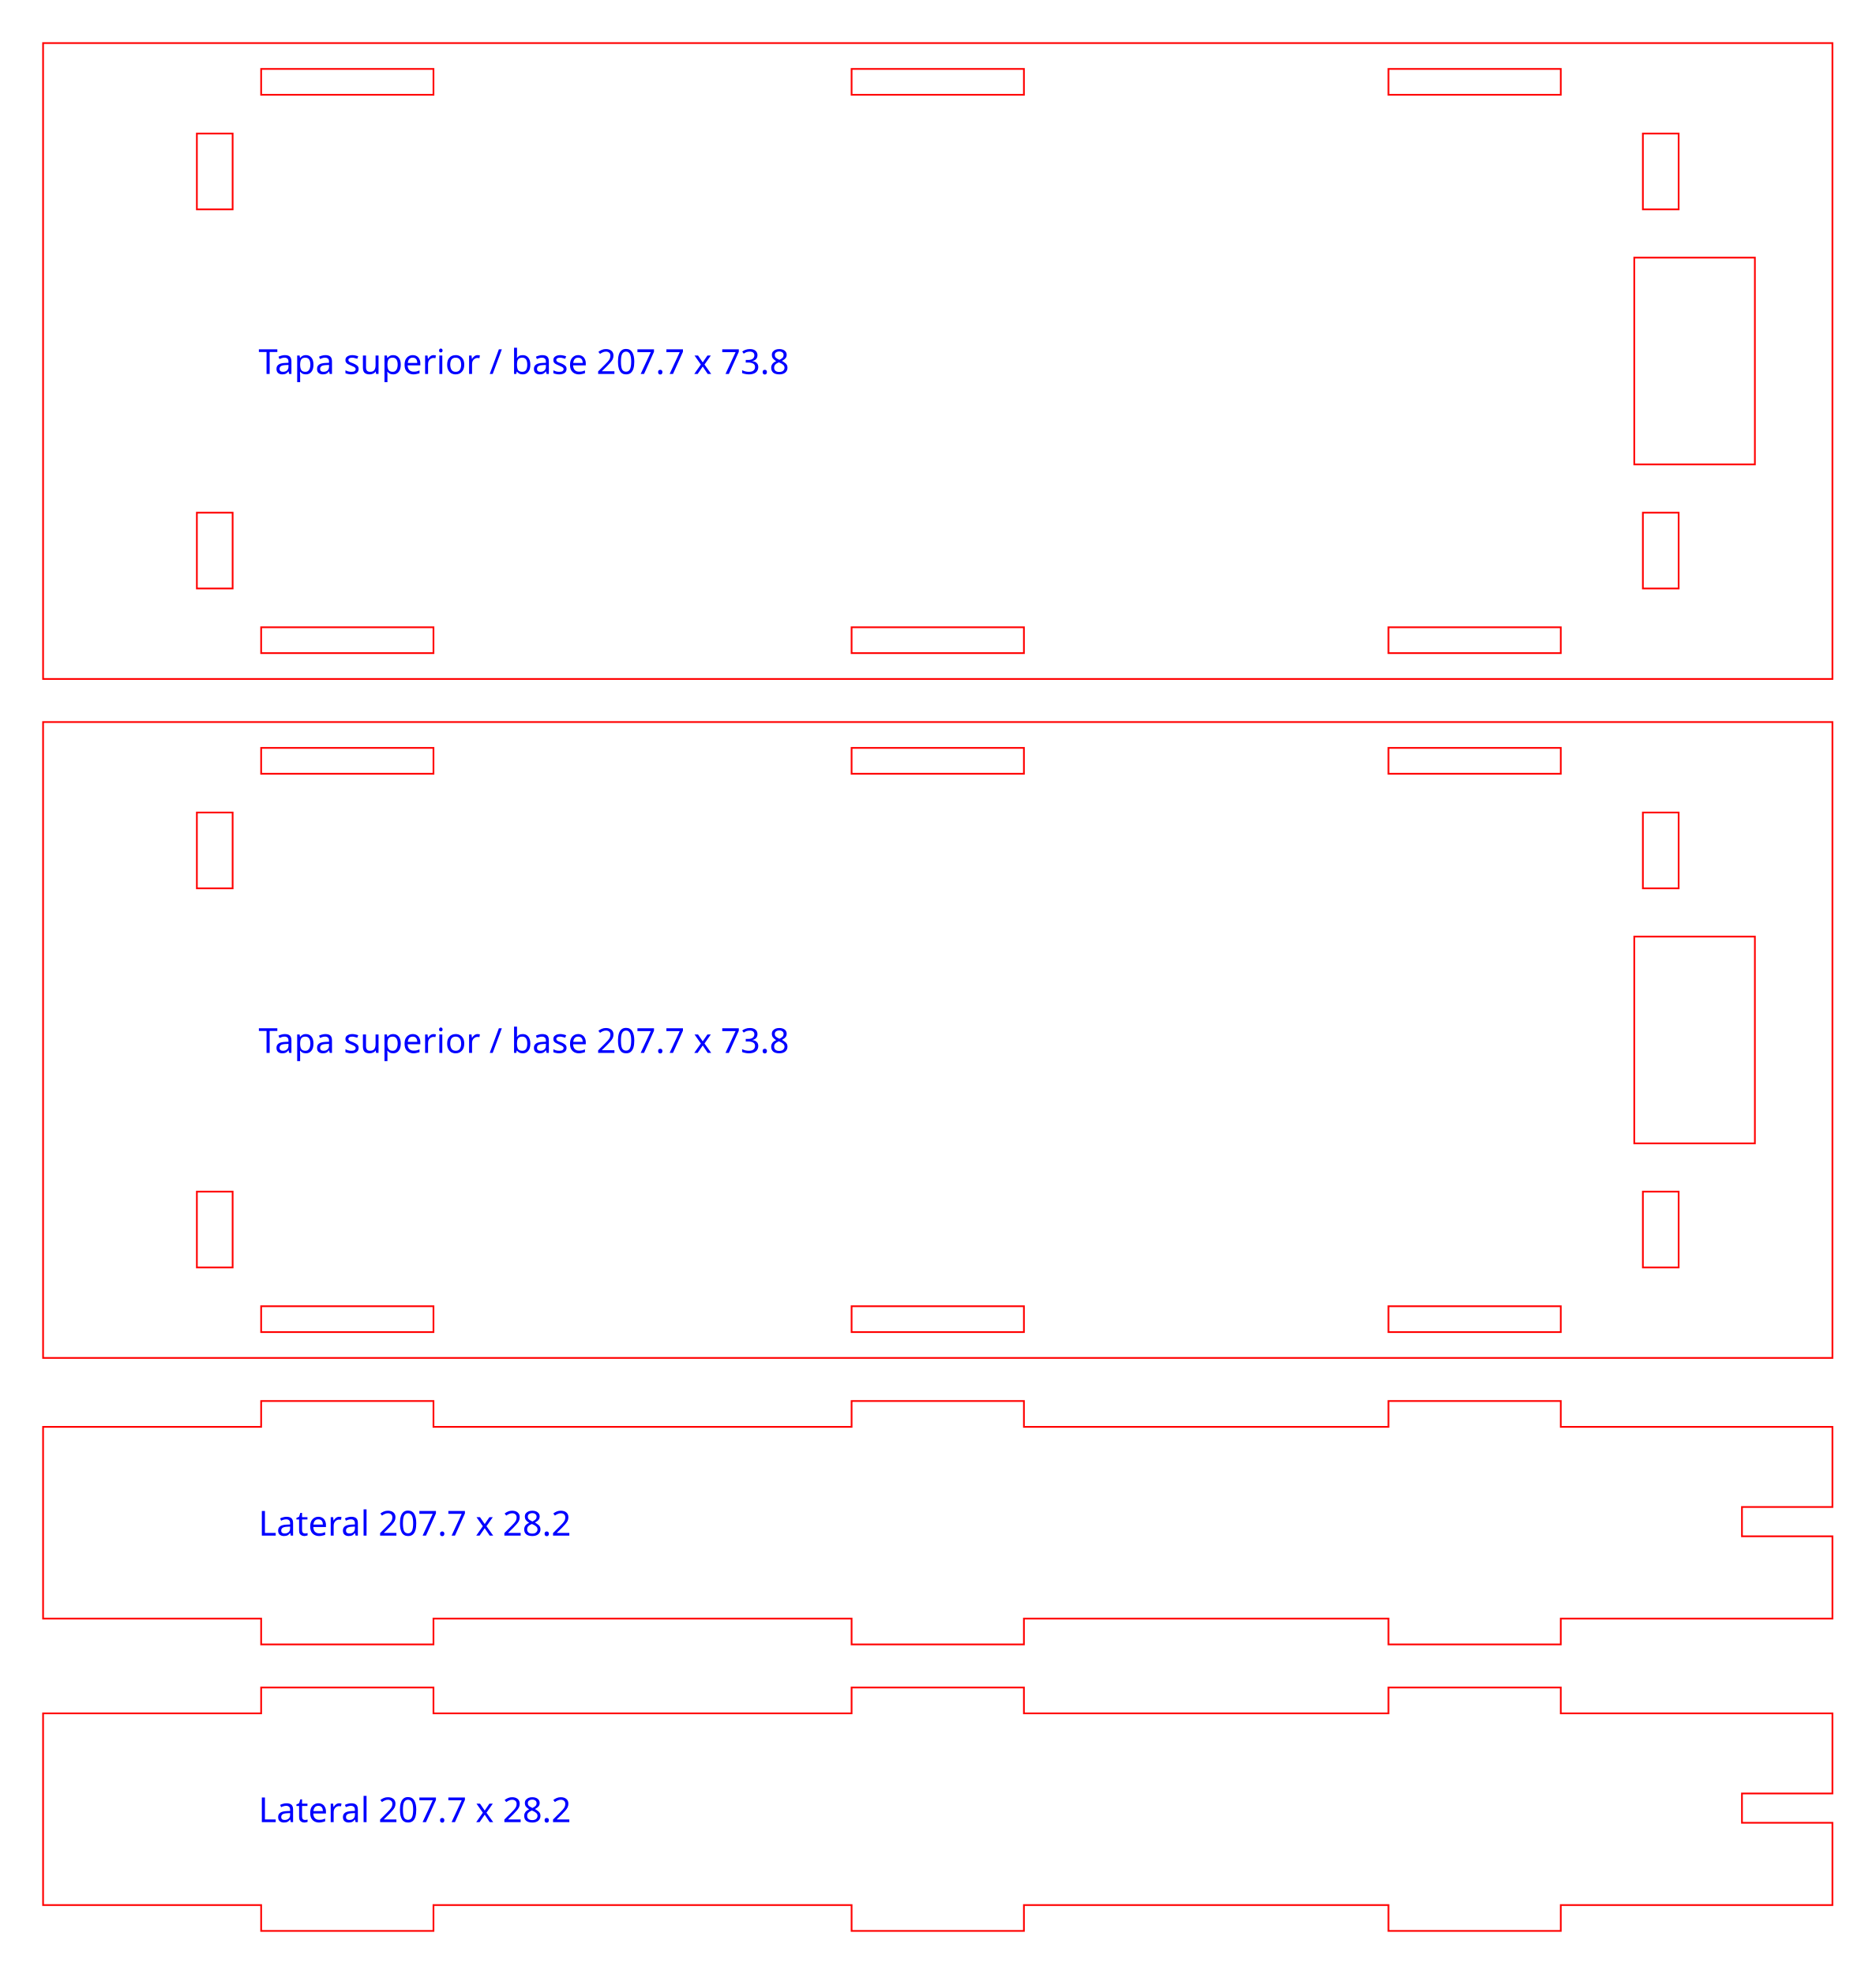
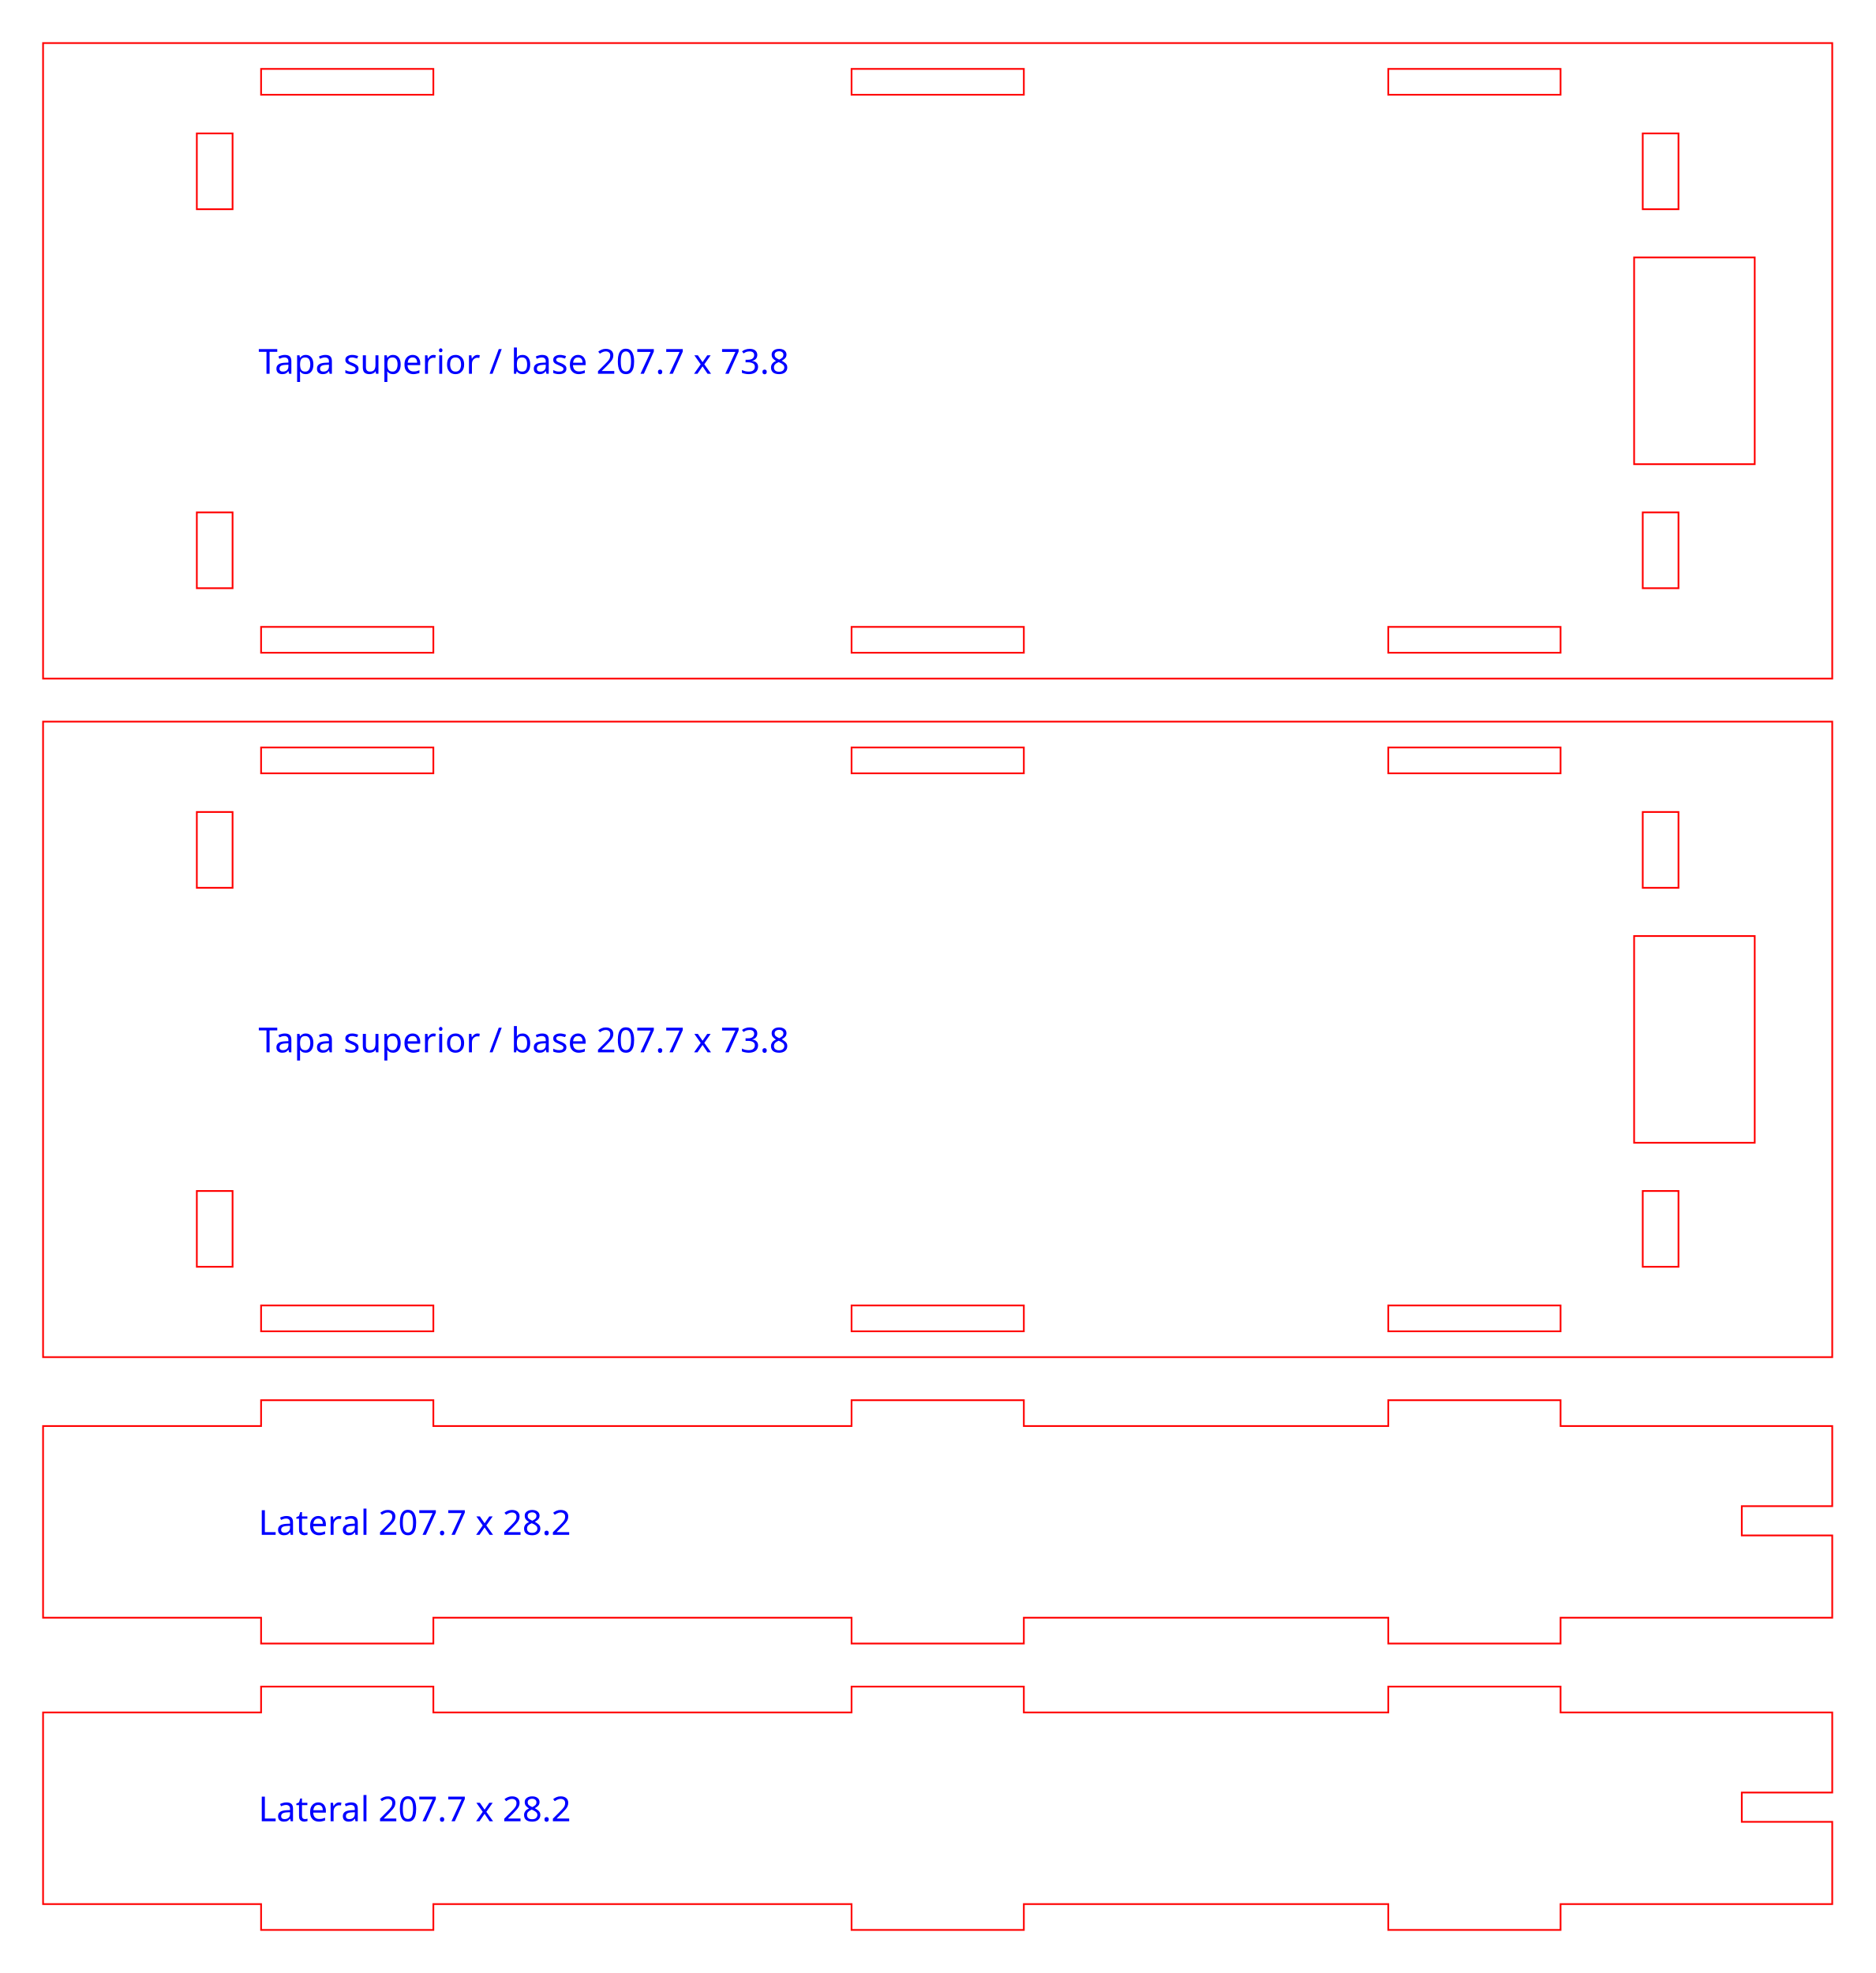
- <svg xmlns="http://www.w3.org/2000/svg" width="217.68mm" height="229.10mm" viewBox="0 0 217.68 229.10" fill="none" stroke-width="0.2" font-family="sans-serif">
-   <path d="M212.68,78.80 L212.68,5.00 L5.00,5.00 L5.00,78.80 L212.68,78.80 Z M30.31,8.00 L50.31,8.00 L50.31,11.00 L30.31,11.00 L30.31,8.00 Z M30.31,75.80 L30.31,72.80 L50.31,72.80 L50.31,75.80 L30.31,75.80 Z M118.84,11.00 L98.84,11.00 L98.84,8.00 L118.84,8.00 L118.84,11.00 Z M118.84,72.80 L118.84,75.80 L98.84,75.80 L98.84,72.80 L118.84,72.80 Z M161.15,8.00 L181.15,8.00 L181.15,11.00 L161.15,11.00 L161.15,8.00 Z M161.15,75.80 L161.15,72.80 L181.15,72.80 L181.15,75.80 L161.15,75.80 Z M27.00,24.30 L22.85,24.30 L22.85,15.50 L27.00,15.50 L27.00,24.30 Z M194.83,15.50 L194.83,24.30 L190.68,24.30 L190.68,15.50 L194.83,15.50 Z M22.85,59.50 L27.00,59.50 L27.00,68.30 L22.85,68.30 L22.85,59.50 Z M190.68,68.30 L190.68,59.50 L194.83,59.50 L194.83,68.30 L190.68,68.30 Z M203.68,53.90 L189.68,53.90 L189.68,29.90 L203.68,29.90 L203.68,53.90 Z " stroke="red" />
-   <text x="30" y="43.40" font-size="4" fill="blue" stroke="none">Tapa superior / base 207.7 x 73.8</text>
-   <path d="M212.68,157.60 L212.68,83.80 L5.00,83.80 L5.00,157.60 L212.68,157.60 Z M30.31,86.80 L50.31,86.80 L50.31,89.80 L30.31,89.80 L30.31,86.80 Z M30.31,154.60 L30.31,151.60 L50.31,151.60 L50.31,154.60 L30.31,154.60 Z M118.84,89.80 L98.84,89.80 L98.84,86.80 L118.84,86.80 L118.84,89.80 Z M118.84,151.60 L118.84,154.60 L98.84,154.60 L98.84,151.60 L118.84,151.60 Z M161.15,86.80 L181.15,86.80 L181.15,89.80 L161.15,89.80 L161.15,86.80 Z M161.15,154.60 L161.15,151.60 L181.15,151.60 L181.15,154.60 L161.15,154.60 Z M27.00,103.10 L22.85,103.10 L22.85,94.30 L27.00,94.30 L27.00,103.10 Z M194.83,94.30 L194.83,103.10 L190.68,103.10 L190.68,94.30 L194.83,94.30 Z M22.85,138.30 L27.00,138.30 L27.00,147.10 L22.85,147.10 L22.85,138.30 Z M190.68,147.10 L190.68,138.30 L194.83,138.30 L194.83,147.10 L190.68,147.10 Z M203.68,132.70 L189.68,132.70 L189.68,108.70 L203.68,108.70 L203.68,132.70 Z " stroke="red" />
-   <text x="30" y="122.20" font-size="4" fill="blue" stroke="none">Tapa superior / base 207.7 x 73.8</text>
-   <path d="M98.84,187.85 L98.84,190.85 L118.84,190.85 L118.84,187.85 L161.15,187.85 L161.15,190.85 L181.15,190.85 L181.15,187.85 L212.68,187.85 L212.68,178.30 L202.18,178.30 L202.18,174.90 L212.68,174.90 L212.68,165.60 L181.15,165.60 L181.15,162.60 L161.15,162.60 L161.15,165.60 L118.84,165.60 L118.84,162.60 L98.84,162.60 L98.84,165.60 L50.31,165.60 L50.31,162.60 L30.31,162.60 L30.31,165.60 L5.00,165.60 L5.00,187.85 L30.31,187.85 L30.31,190.85 L50.31,190.85 L50.31,187.85 L98.84,187.85 Z " stroke="red" />
-   <text x="30" y="178.22" font-size="4" fill="blue" stroke="none">Lateral 207.7 x 28.2</text>
-   <path d="M98.84,221.10 L98.84,224.10 L118.84,224.10 L118.84,221.10 L161.15,221.10 L161.15,224.10 L181.15,224.10 L181.15,221.10 L212.68,221.10 L212.68,211.55 L202.18,211.55 L202.18,208.15 L212.68,208.15 L212.68,198.85 L181.15,198.85 L181.15,195.85 L161.15,195.85 L161.15,198.85 L118.84,198.85 L118.84,195.85 L98.84,195.85 L98.84,198.85 L50.31,198.85 L50.31,195.85 L30.31,195.85 L30.31,198.85 L5.00,198.85 L5.00,221.10 L30.31,221.10 L30.31,224.10 L50.31,224.10 L50.31,221.10 L98.84,221.10 Z " stroke="red" />
-   <text x="30" y="211.47" font-size="4" fill="blue" stroke="none">Lateral 207.7 x 28.2</text>
+ <svg xmlns="http://www.w3.org/2000/svg" width="217.71mm" height="229.06mm" viewBox="0 0 217.71 229.06" fill="none" stroke-width="0.2" font-family="sans-serif">
+   <path d="M212.71,78.78 L212.71,5.00 L5.00,5.00 L5.00,78.78 L212.71,78.78 Z M30.31,8.00 L50.31,8.00 L50.31,11.00 L30.31,11.00 L30.31,8.00 Z M30.31,75.78 L30.31,72.78 L50.31,72.78 L50.31,75.78 L30.31,75.78 Z M118.86,11.00 L98.86,11.00 L98.86,8.00 L118.86,8.00 L118.86,11.00 Z M118.86,72.78 L118.86,75.78 L98.86,75.78 L98.86,72.78 L118.86,72.78 Z M161.17,8.00 L181.17,8.00 L181.17,11.00 L161.17,11.00 L161.17,8.00 Z M161.17,75.78 L161.17,72.78 L181.17,72.78 L181.17,75.78 L161.17,75.78 Z M27.00,24.29 L22.85,24.29 L22.85,15.49 L27.00,15.49 L27.00,24.29 Z M194.86,15.49 L194.86,24.29 L190.71,24.29 L190.71,15.49 L194.86,15.49 Z M22.85,59.49 L27.00,59.49 L27.00,68.29 L22.85,68.29 L22.85,59.49 Z M190.71,68.29 L190.71,59.49 L194.86,59.49 L194.86,68.29 L190.71,68.29 Z M203.71,53.89 L189.71,53.89 L189.71,29.89 L203.71,29.89 L203.71,53.89 Z " stroke="red" />
+   <text x="30" y="43.39" font-size="4" fill="blue" stroke="none">Tapa superior / base 207.7 x 73.8</text>
+   <path d="M212.71,157.56 L212.71,83.78 L5.00,83.78 L5.00,157.56 L212.71,157.56 Z M30.31,86.78 L50.31,86.78 L50.31,89.78 L30.31,89.78 L30.31,86.78 Z M30.31,154.56 L30.31,151.56 L50.31,151.56 L50.31,154.56 L30.31,154.56 Z M118.86,89.78 L98.86,89.78 L98.86,86.78 L118.86,86.78 L118.86,89.78 Z M118.86,151.56 L118.86,154.56 L98.86,154.56 L98.86,151.56 L118.86,151.56 Z M161.17,86.78 L181.17,86.78 L181.17,89.78 L161.17,89.78 L161.17,86.78 Z M161.17,154.56 L161.17,151.56 L181.17,151.56 L181.17,154.56 L161.17,154.56 Z M27.00,103.07 L22.85,103.07 L22.85,94.27 L27.00,94.27 L27.00,103.07 Z M194.86,94.27 L194.86,103.07 L190.71,103.07 L190.71,94.27 L194.86,94.27 Z M22.85,138.27 L27.00,138.27 L27.00,147.07 L22.85,147.07 L22.85,138.27 Z M190.71,147.07 L190.71,138.27 L194.86,138.27 L194.86,147.07 L190.71,147.07 Z M203.71,132.67 L189.71,132.67 L189.71,108.67 L203.71,108.67 L203.71,132.67 Z " stroke="red" />
+   <text x="30" y="122.17" font-size="4" fill="blue" stroke="none">Tapa superior / base 207.7 x 73.8</text>
+   <path d="M98.86,187.81 L98.86,190.81 L118.86,190.81 L118.86,187.81 L161.17,187.81 L161.17,190.81 L181.17,190.81 L181.17,187.81 L212.71,187.81 L212.71,178.26 L202.21,178.26 L202.21,174.86 L212.71,174.86 L212.71,165.56 L181.17,165.56 L181.17,162.56 L161.17,162.56 L161.17,165.56 L118.86,165.56 L118.86,162.56 L98.86,162.56 L98.86,165.56 L50.31,165.56 L50.31,162.56 L30.31,162.56 L30.31,165.56 L5.00,165.56 L5.00,187.81 L30.31,187.81 L30.31,190.81 L50.31,190.81 L50.31,187.81 L98.86,187.81 Z " stroke="red" />
+   <text x="30" y="178.19" font-size="4" fill="blue" stroke="none">Lateral 207.7 x 28.2</text>
+   <path d="M98.86,221.06 L98.86,224.06 L118.86,224.06 L118.86,221.06 L161.17,221.06 L161.17,224.06 L181.17,224.06 L181.17,221.06 L212.71,221.06 L212.71,211.51 L202.21,211.51 L202.21,208.11 L212.71,208.11 L212.71,198.81 L181.17,198.81 L181.17,195.81 L161.17,195.81 L161.17,198.81 L118.86,198.81 L118.86,195.81 L98.86,195.81 L98.86,198.81 L50.31,198.81 L50.31,195.81 L30.31,195.81 L30.31,198.81 L5.00,198.81 L5.00,221.06 L30.31,221.06 L30.31,224.06 L50.31,224.06 L50.31,221.06 L98.86,221.06 Z " stroke="red" />
+   <text x="30" y="211.44" font-size="4" fill="blue" stroke="none">Lateral 207.7 x 28.2</text>
</svg>
